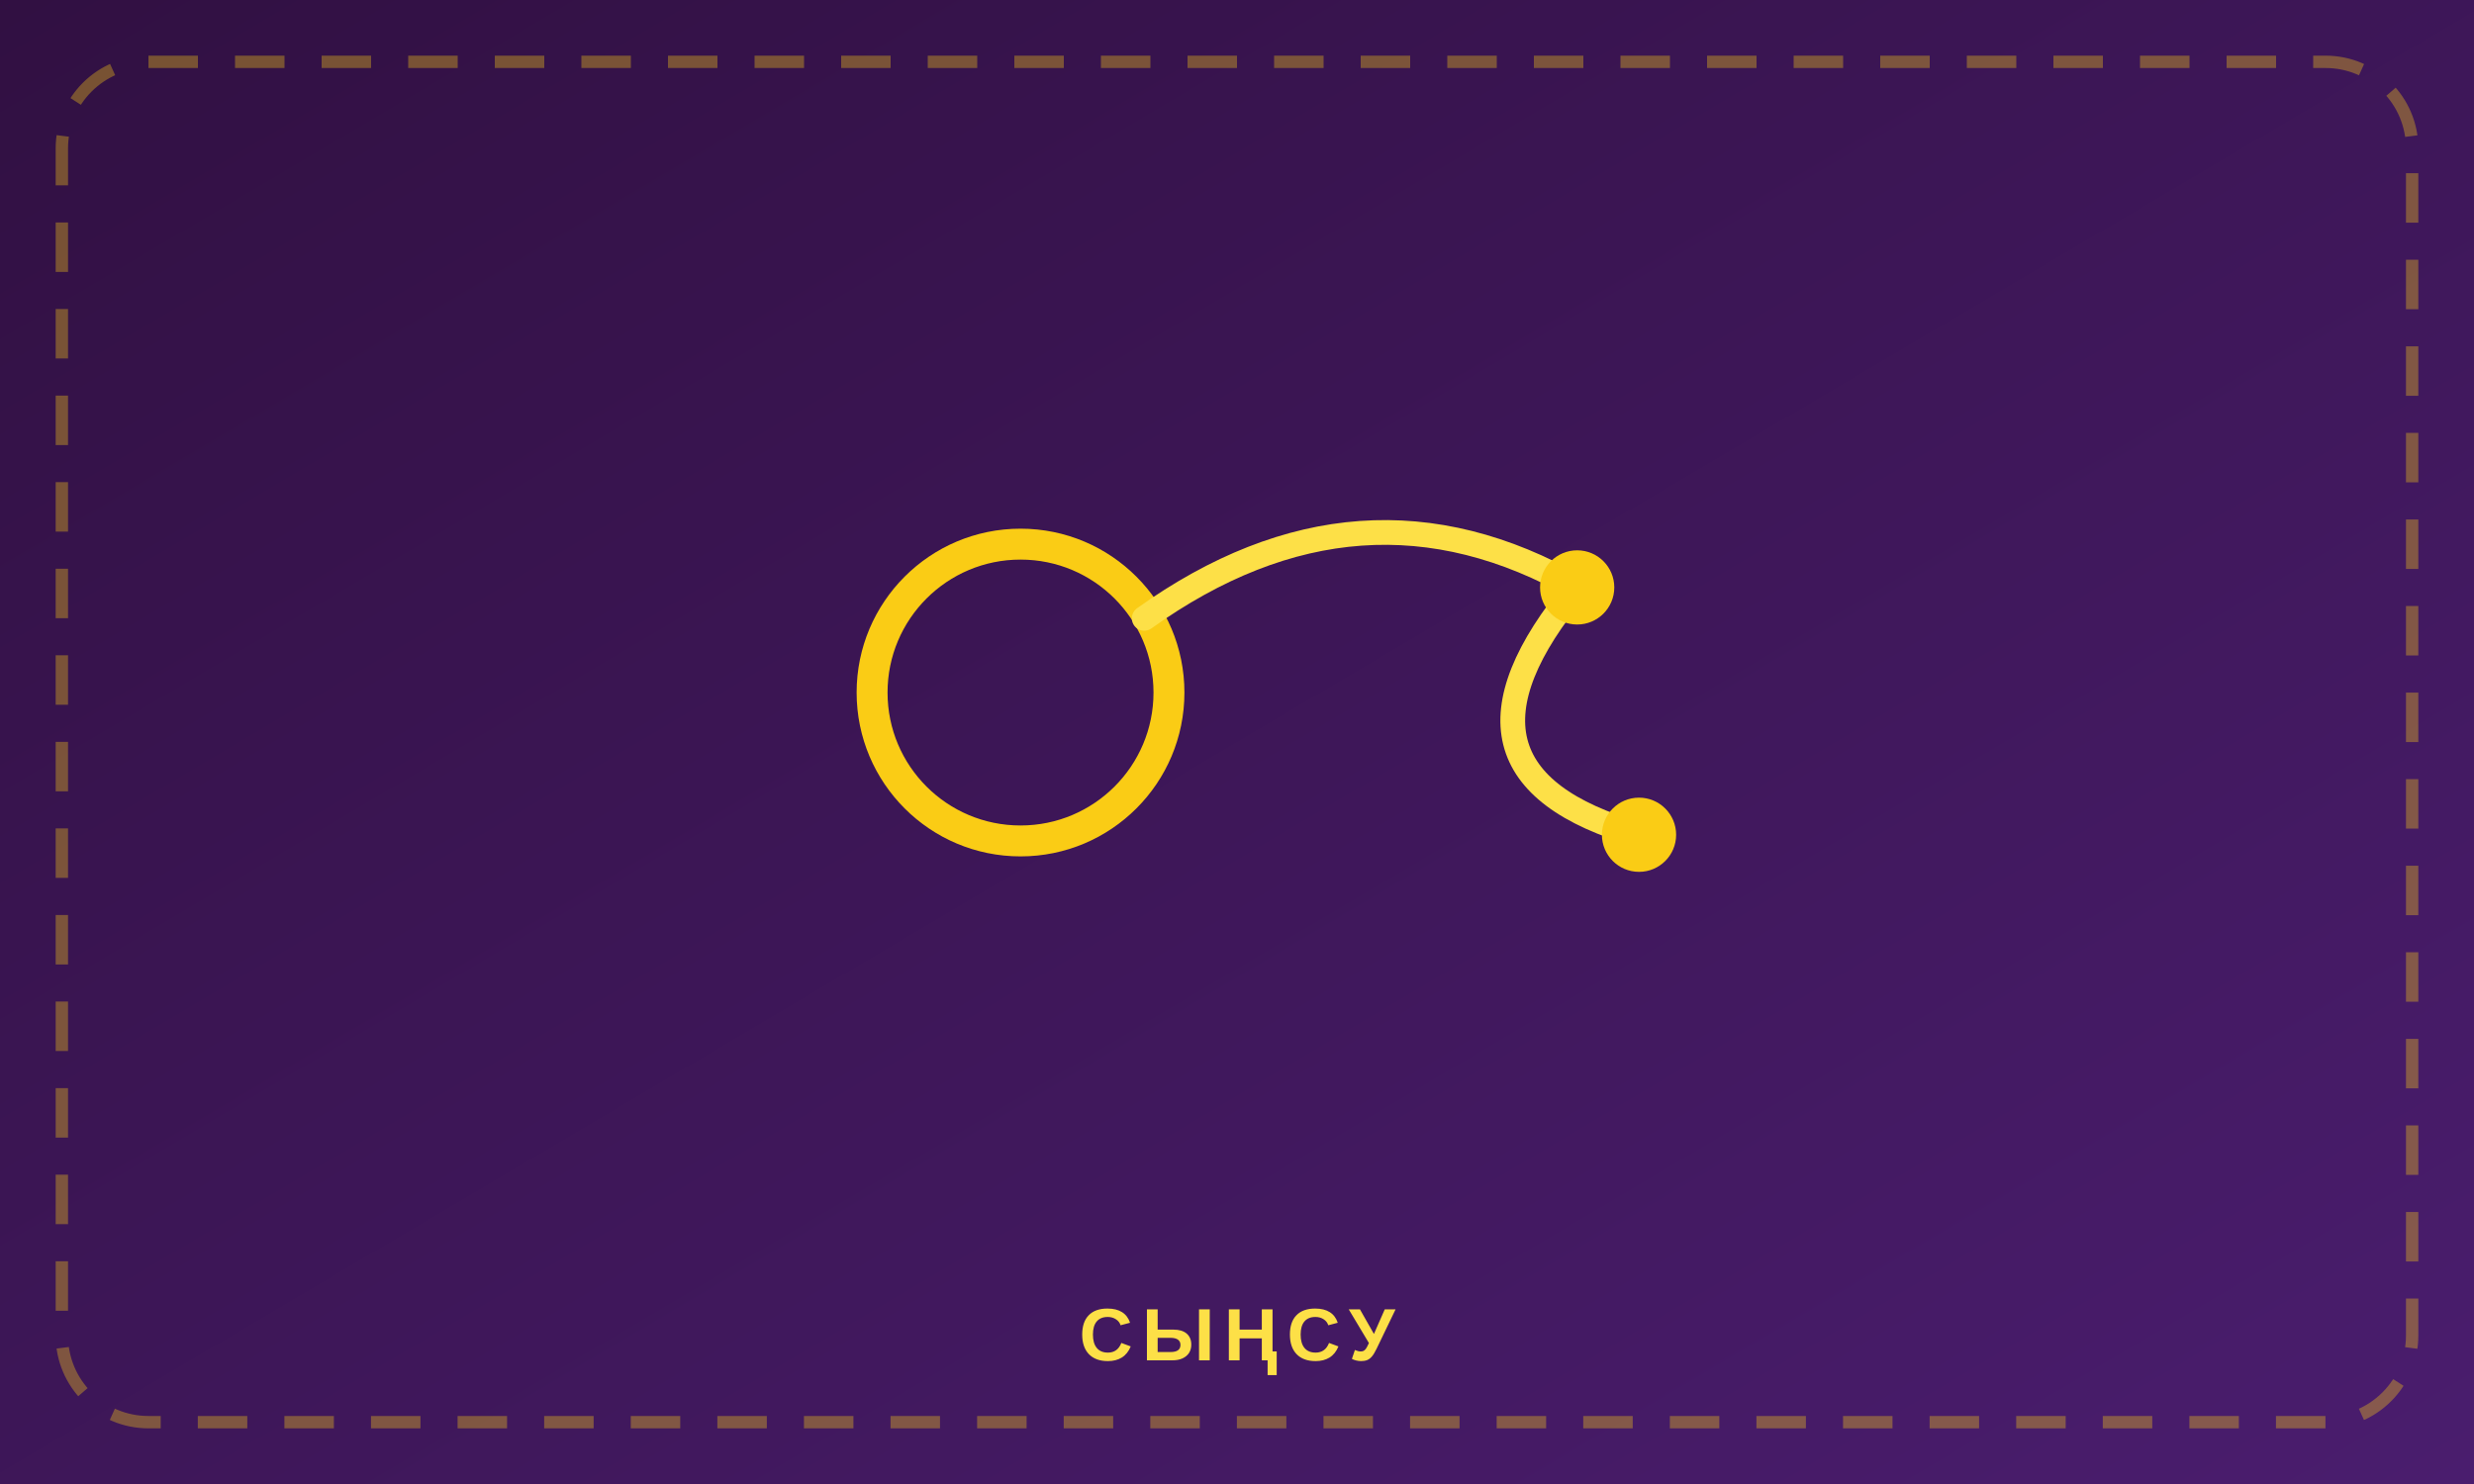
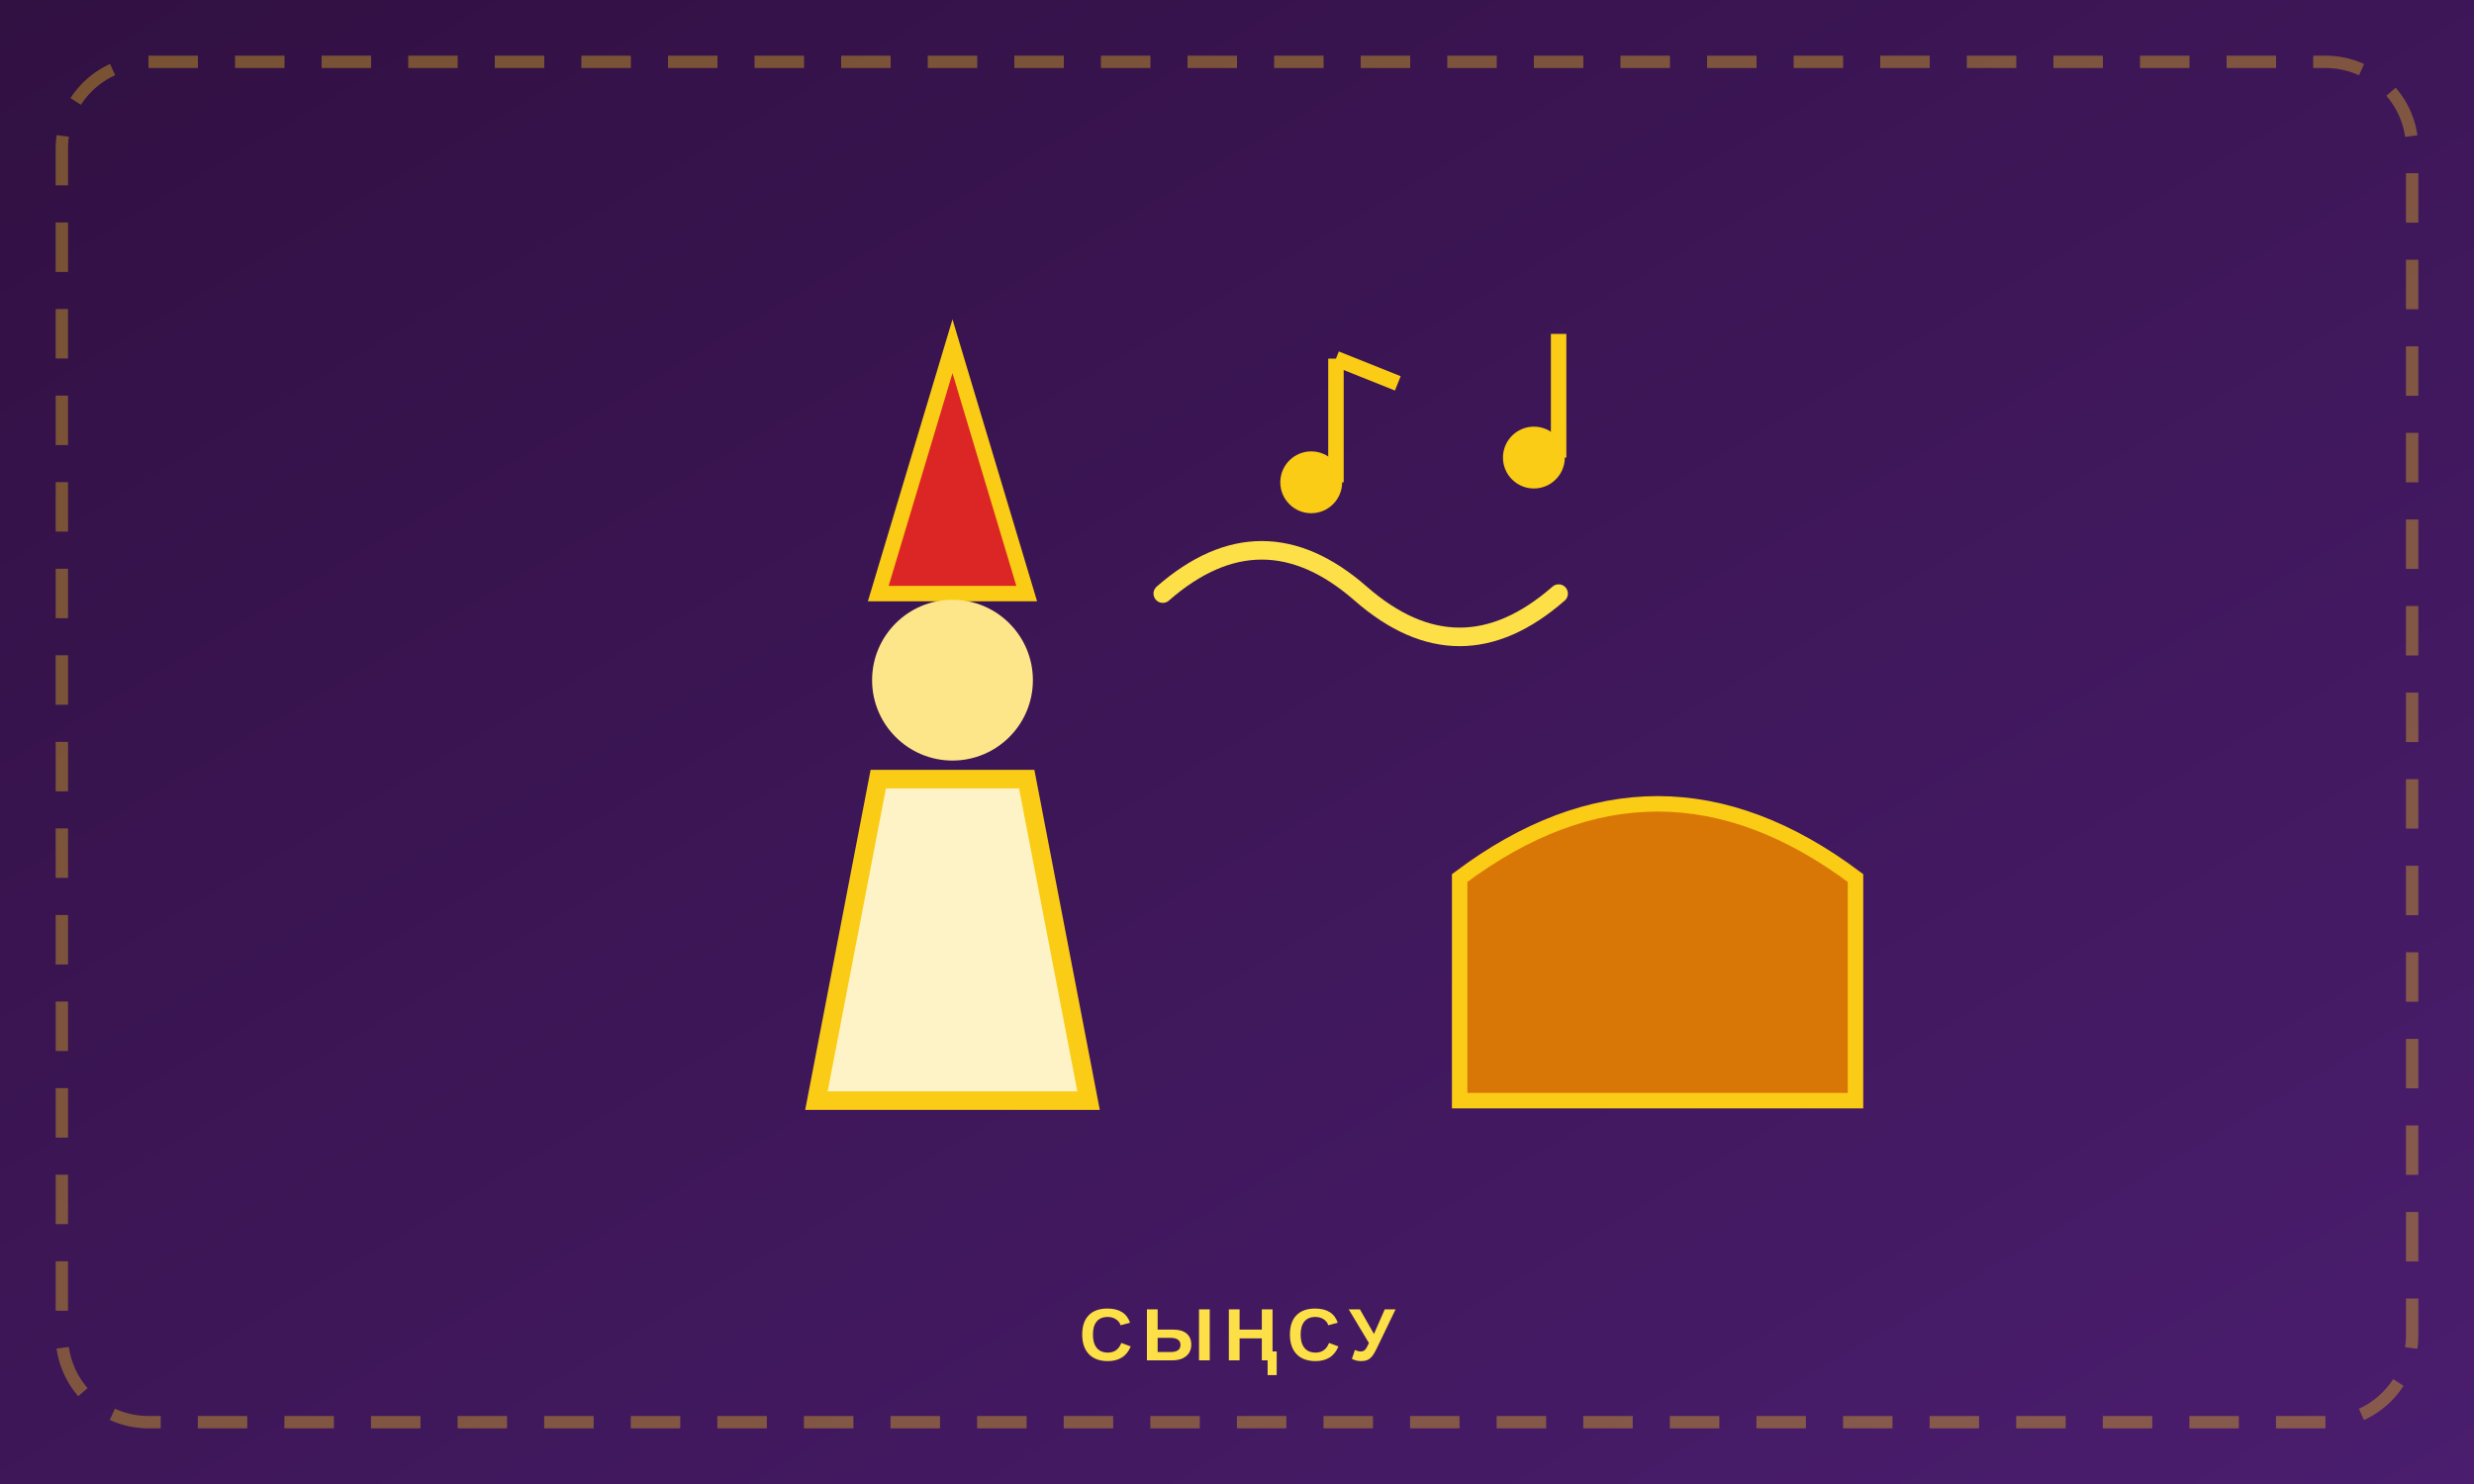
<svg xmlns="http://www.w3.org/2000/svg" viewBox="0 0 400 240" width="400" height="240">
  <defs>
    <linearGradient id="g_synsu" x1="0" y1="0" x2="1" y2="1">
      <stop offset="0%" stop-color="#311042" />
      <stop offset="100%" stop-color="#4a1d6e" />
    </linearGradient>
  </defs>
  <rect width="400" height="240" fill="url(#g_synsu)" />
  <rect x="10" y="10" width="380" height="220" rx="14" fill="none" stroke="#facc15" stroke-opacity="0.35" stroke-width="2" stroke-dasharray="8 6" />
-   <circle cx="165" cy="112" r="24" fill="none" stroke="#facc15" stroke-width="5" />
-   <path d="M185 100 Q220 75 255 95 Q230 125 265 135" fill="none" stroke="#fde047" stroke-width="4" stroke-linecap="round" />
-   <circle cx="255" cy="95" r="6" fill="#facc15" />
-   <circle cx="265" cy="135" r="6" fill="#facc15" />
+   <polygon points="154,56 142,96 166,96" fill="#dc2626" stroke="#facc15" stroke-width="2.5" />
+   <circle cx="154" cy="110" r="13" fill="#fde68a" />
+   <path d="M132 178 L142 126 L166 126 L176 178 Z" fill="#fef3c7" stroke="#facc15" stroke-width="3" />
+   <path d="M188 96 Q204 82 220 96 Q236 110 252 96" fill="none" stroke="#fde047" stroke-width="3" stroke-linecap="round" />
+   <circle cx="212" cy="78" r="5" fill="#facc15" />
+   <line x1="216" y1="78" x2="216" y2="58" stroke="#facc15" stroke-width="2.5" />
+   <line x1="216" y1="58" x2="226" y2="62" stroke="#facc15" stroke-width="2.5" />
+   <circle cx="248" cy="74" r="5" fill="#facc15" />
+   <line x1="252" y1="74" x2="252" y2="54" stroke="#facc15" stroke-width="2.5" />
+   <path d="M236 178 L236 142 Q268 118 300 142 L300 178 Z" fill="#d97706" stroke="#facc15" stroke-width="2.5" />
  <text x="200" y="220" fill="#fde047" font-family="Arial, sans-serif" font-size="12" font-weight="bold" letter-spacing="1.5" text-anchor="middle">СЫҢСУ</text>
</svg>
